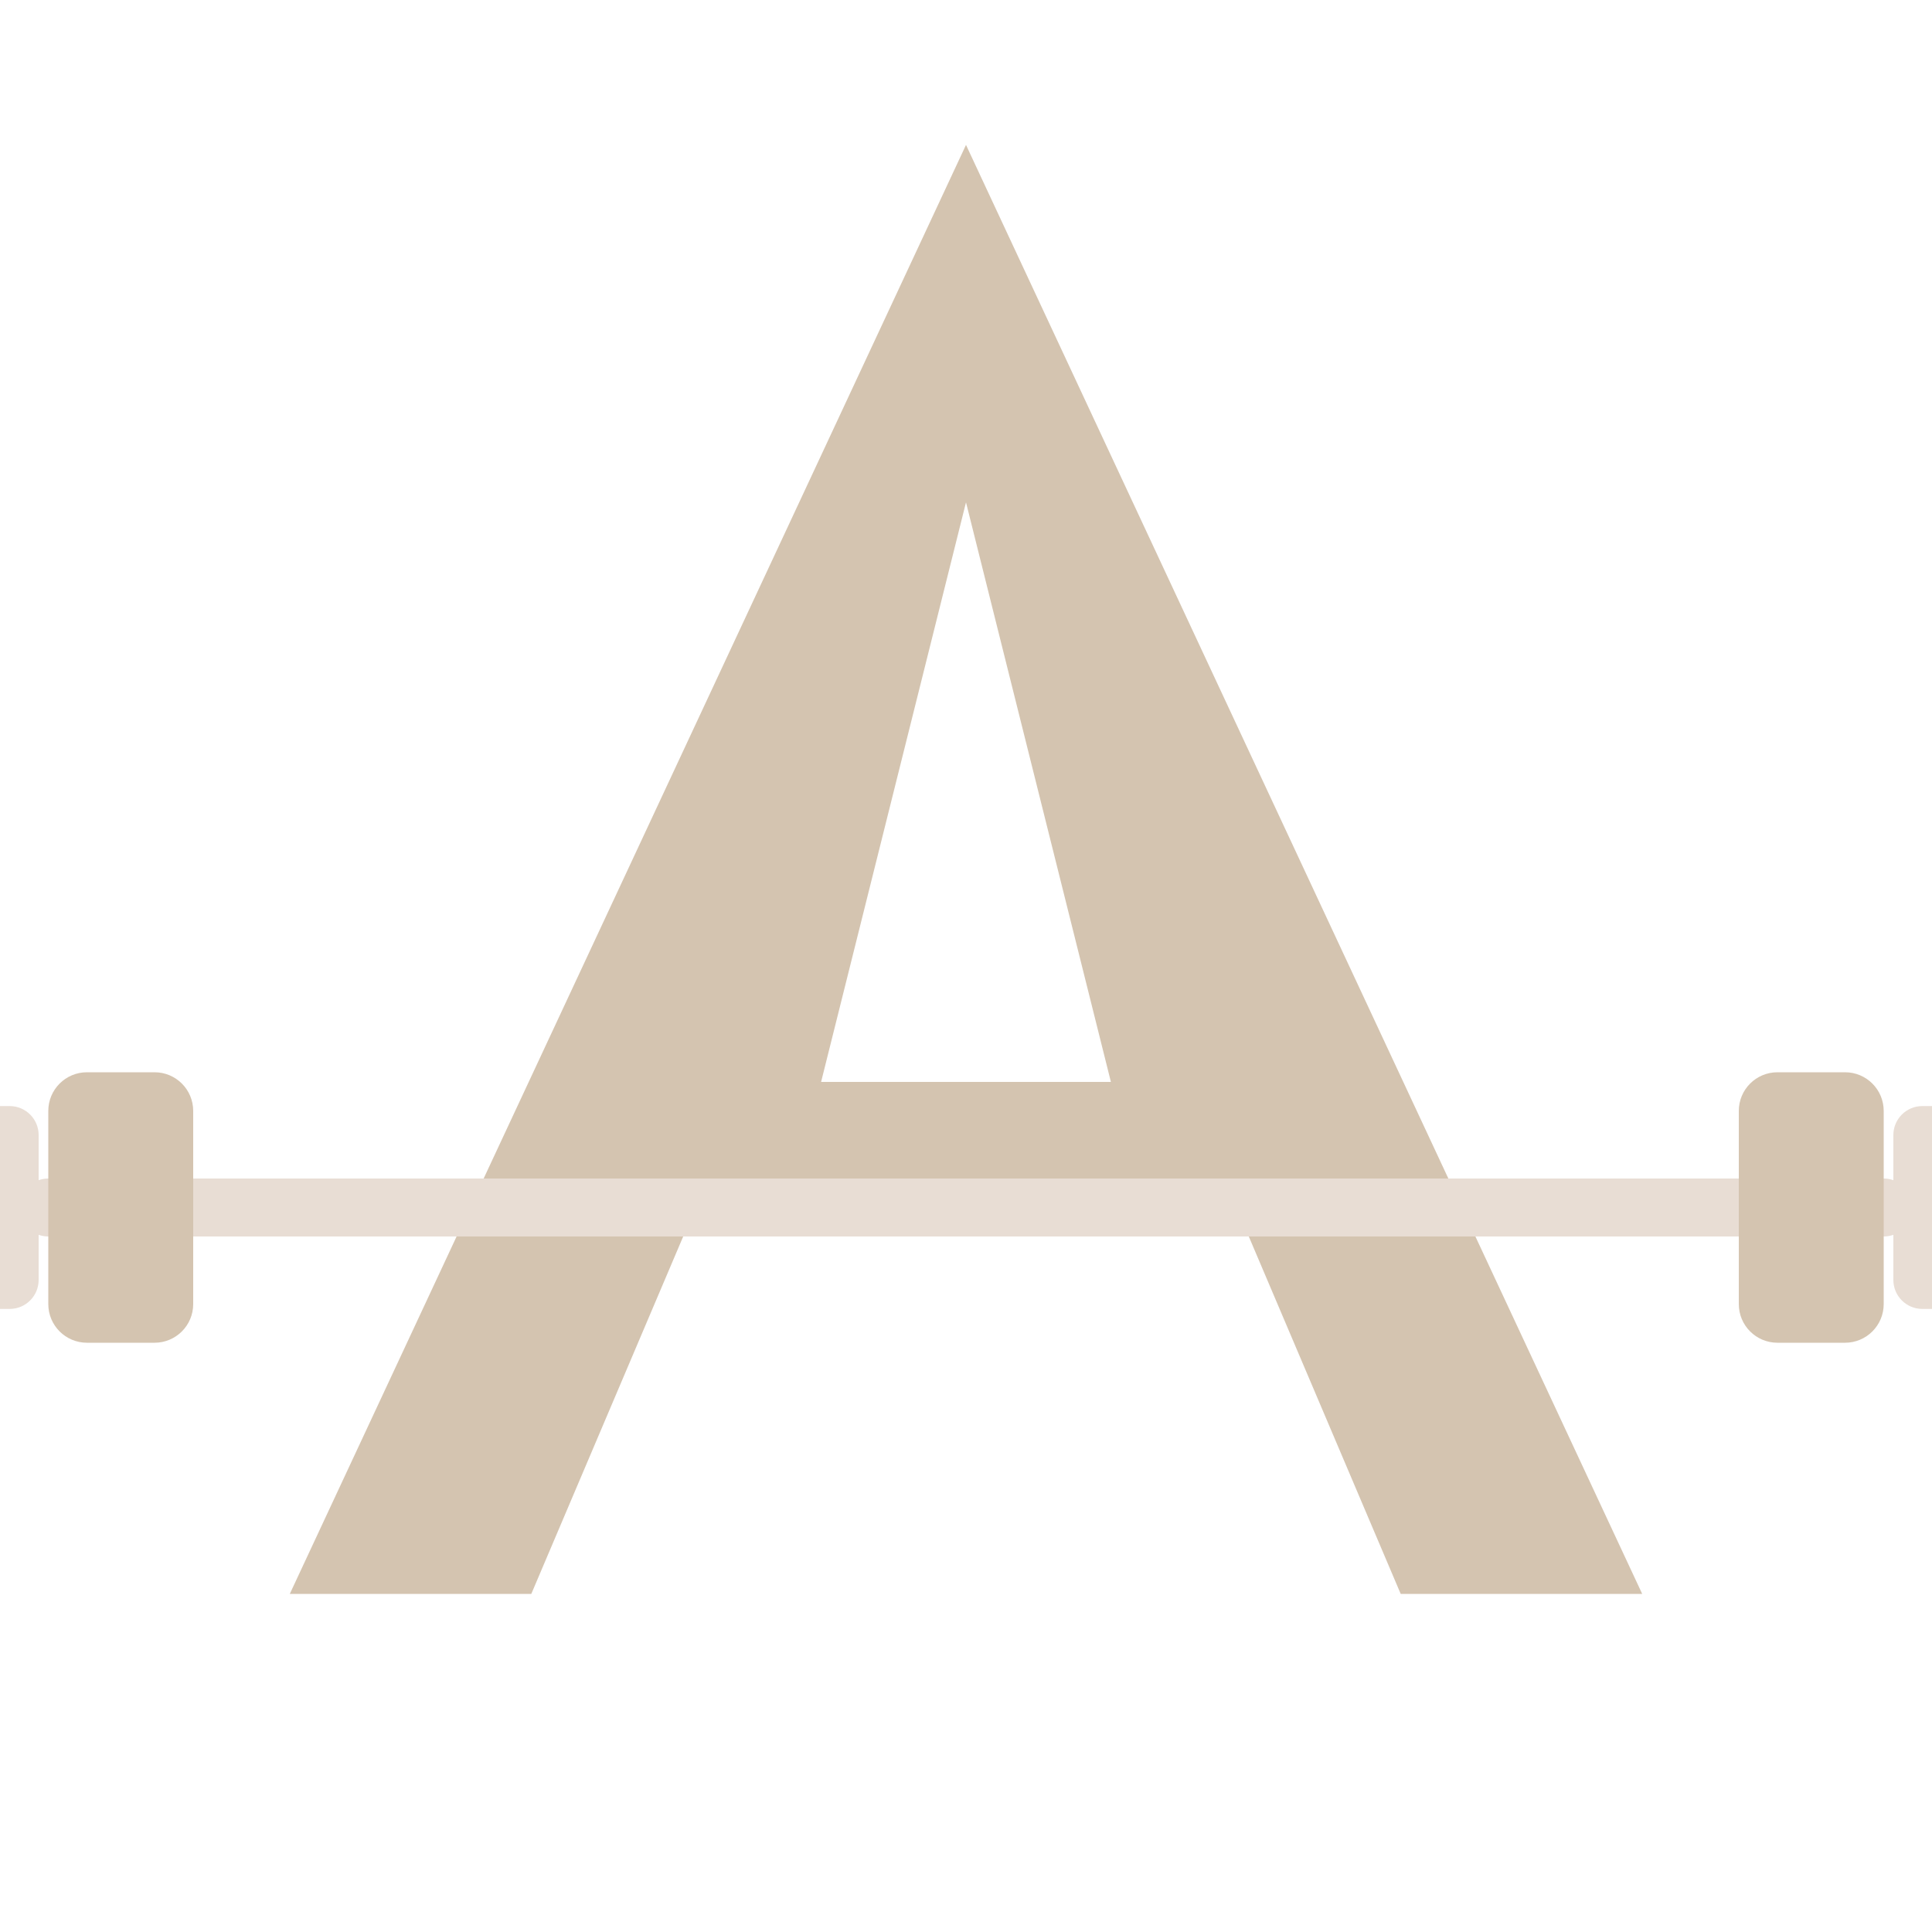
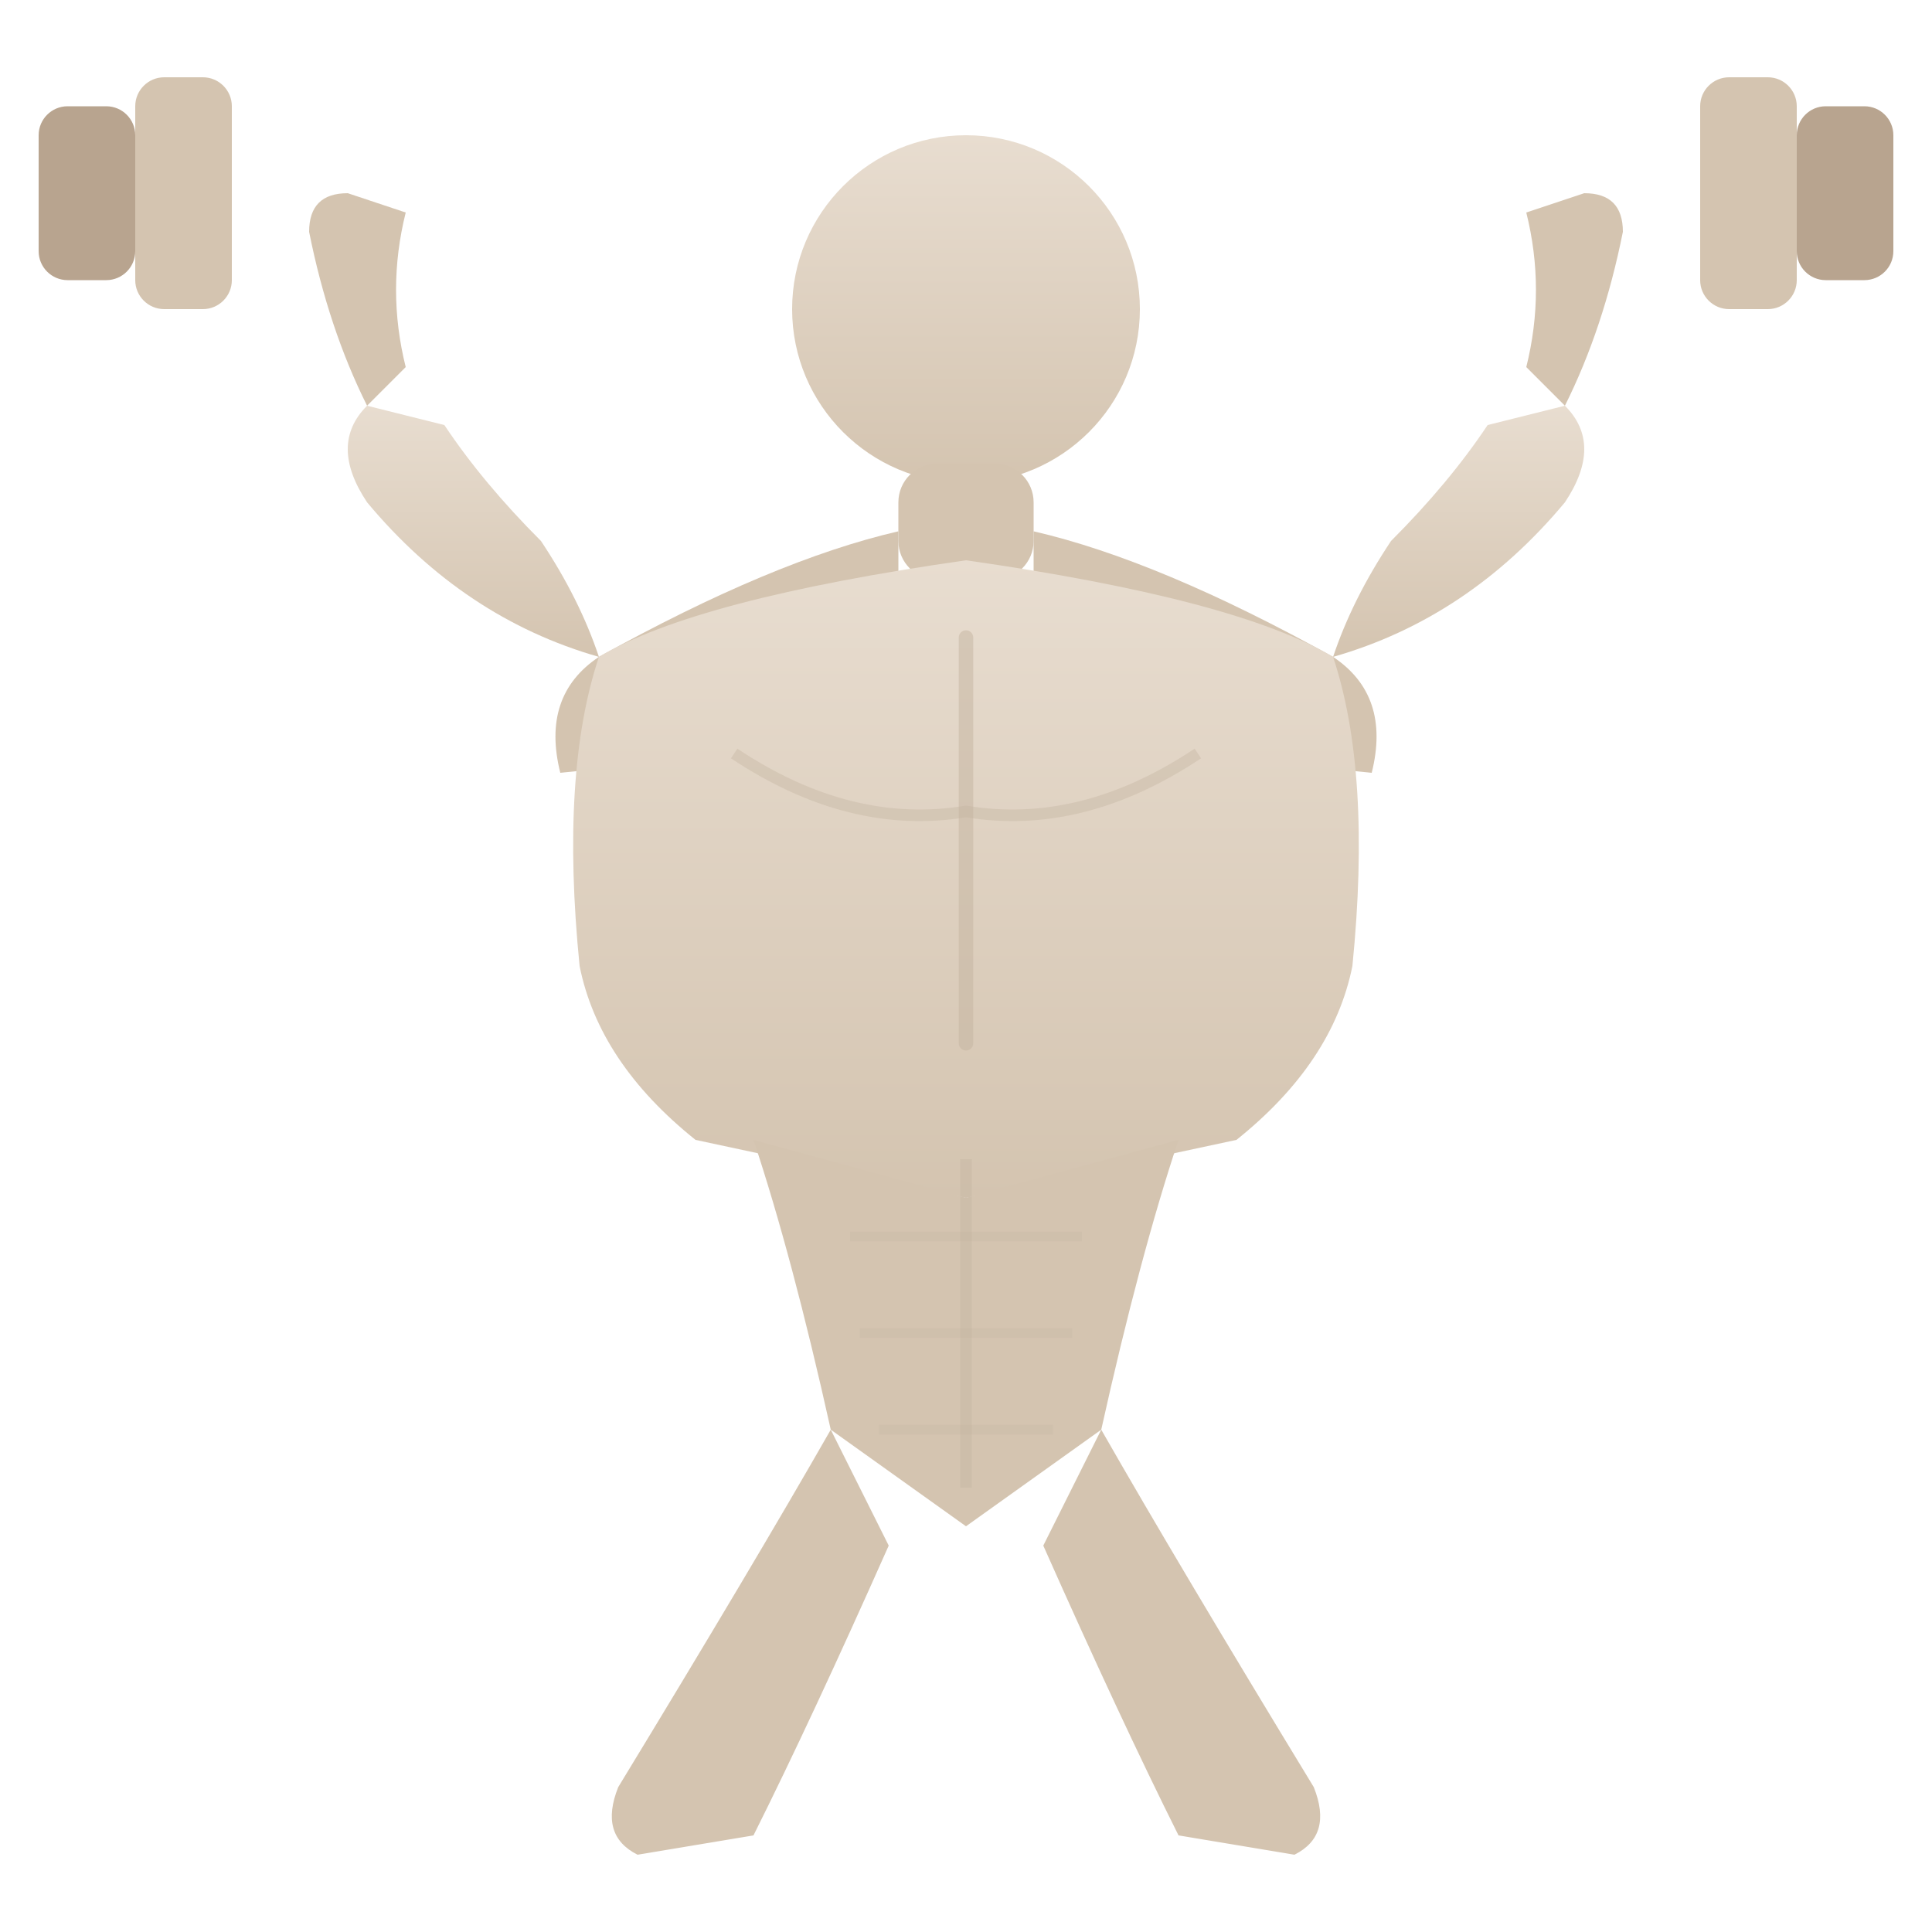
<svg xmlns="http://www.w3.org/2000/svg" viewBox="0 0 200 200">
-   <path d="M100 15 L30 165 L55 165 L72 125 L128 125 L145 165 L170 165Z M85 112 L115 112 L100 52Z" fill="#d4c4b0" fill-rule="evenodd" />
-   <line x1="5" y1="125" x2="195" y2="125" stroke="#e8ddd4" stroke-width="6" stroke-linecap="round" />
-   <rect x="5" y="111" width="15" height="28" rx="4" fill="#d4c4b0" />
-   <rect x="-6" y="114.5" width="10" height="21" rx="3" fill="#e8ddd4" />
-   <rect x="180" y="111" width="15" height="28" rx="4" fill="#d4c4b0" />
-   <rect x="196" y="114.5" width="10" height="21" rx="3" fill="#e8ddd4" />
+   <defs>
+     <linearGradient id="g" x1="0" y1="0" x2="0" y2="1">
+       <stop offset="0%" stop-color="#e8ddd0" />
+       <stop offset="100%" stop-color="#d4c4b0" />
+     </linearGradient>
+     <linearGradient id="bar" x1="0" y1="0" x2="1" y2="0">
+       <stop offset="0%" stop-color="#b8a48f" />
+       <stop offset="50%" stop-color="#d4c4b0" />
+       <stop offset="100%" stop-color="#b8a48f" />
+     </linearGradient>
+   </defs>
+   <circle cx="100" cy="32" r="18" fill="url(#g)" />
+   <rect x="93" y="48" width="14" height="12" rx="4" fill="#d4c4b0" />
+   <path d="M93 55 Q80 58 62 68 Q56 72 58 80 L78 78 Q85 70 93 66Z" fill="#d4c4b0" />
+   <path d="M107 55 Q120 58 138 68 Q144 72 142 80 L122 78 Q115 70 107 66Z" fill="#d4c4b0" />
+   <path d="M62 68 Q58 80 60 100 Q62 110 72 118 L100 124 L128 118 Q138 110 140 100 Q142 80 138 68 Q128 62 100 58 Q72 62 62 68Z" fill="url(#g)" />
+   <line x1="100" y1="66" x2="100" y2="108" stroke="#c4b4a0" stroke-width="1.5" stroke-linecap="round" opacity="0.5" />
+   <path d="M76 78 Q88 86 100 84 Q112 86 124 78" fill="none" stroke="#c4b4a0" stroke-width="1.2" opacity="0.4" />
+   <path d="M78 118 Q82 130 86 148 L100 158 L114 148 Q118 130 122 118 L100 124Z" fill="#d4c4b0" />
+   <line x1="100" y1="120" x2="100" y2="154" stroke="#c4b4a0" stroke-width="1.2" opacity="0.4" />
+   <line x1="88" y1="128" x2="112" y2="128" stroke="#c4b4a0" stroke-width="1" opacity="0.3" />
+   <line x1="89" y1="138" x2="111" y2="138" stroke="#c4b4a0" stroke-width="1" opacity="0.3" />
+   <line x1="91" y1="148" x2="109" y2="148" stroke="#c4b4a0" stroke-width="1" opacity="0.3" />
+   <path d="M62 68 Q48 64 38 52 Q34 46 38 42 L46 44 Q50 50 56 56 Q60 62 62 68Z" fill="url(#g)" />
+   <path d="M38 42 Q34 34 32 24 Q32 20 36 20 L42 22 Q40 30 42 38Z" fill="#d4c4b0" />
+   <path d="M138 68 Q152 64 162 52 Q166 46 162 42 L154 44 Q150 50 144 56 Q140 62 138 68Z" fill="url(#g)" />
+   <path d="M162 42 Q166 34 168 24 Q168 20 164 20 L158 22 Q160 30 158 38Z" fill="#d4c4b0" />
+   <line x1="14" y1="20" x2="186" y2="20" stroke="url(#bar)" stroke-width="5" stroke-linecap="round" />
+   <rect x="14" y="8" width="10" height="24" rx="3" fill="#d4c4b0" />
+   <rect x="4" y="11" width="10" height="18" rx="3" fill="#b8a48f" />
+   <rect x="176" y="8" width="10" height="24" rx="3" fill="#d4c4b0" />
+   <rect x="186" y="11" width="10" height="18" rx="3" fill="#b8a48f" />
+   <path d="M86 148 Q78 162 64 185 Q62 190 66 192 L78 190 Q84 178 92 160Z" fill="#d4c4b0" />
+   <path d="M114 148 Q122 162 136 185 Q138 190 134 192 L122 190 Q116 178 108 160Z" fill="#d4c4b0" />
</svg>
